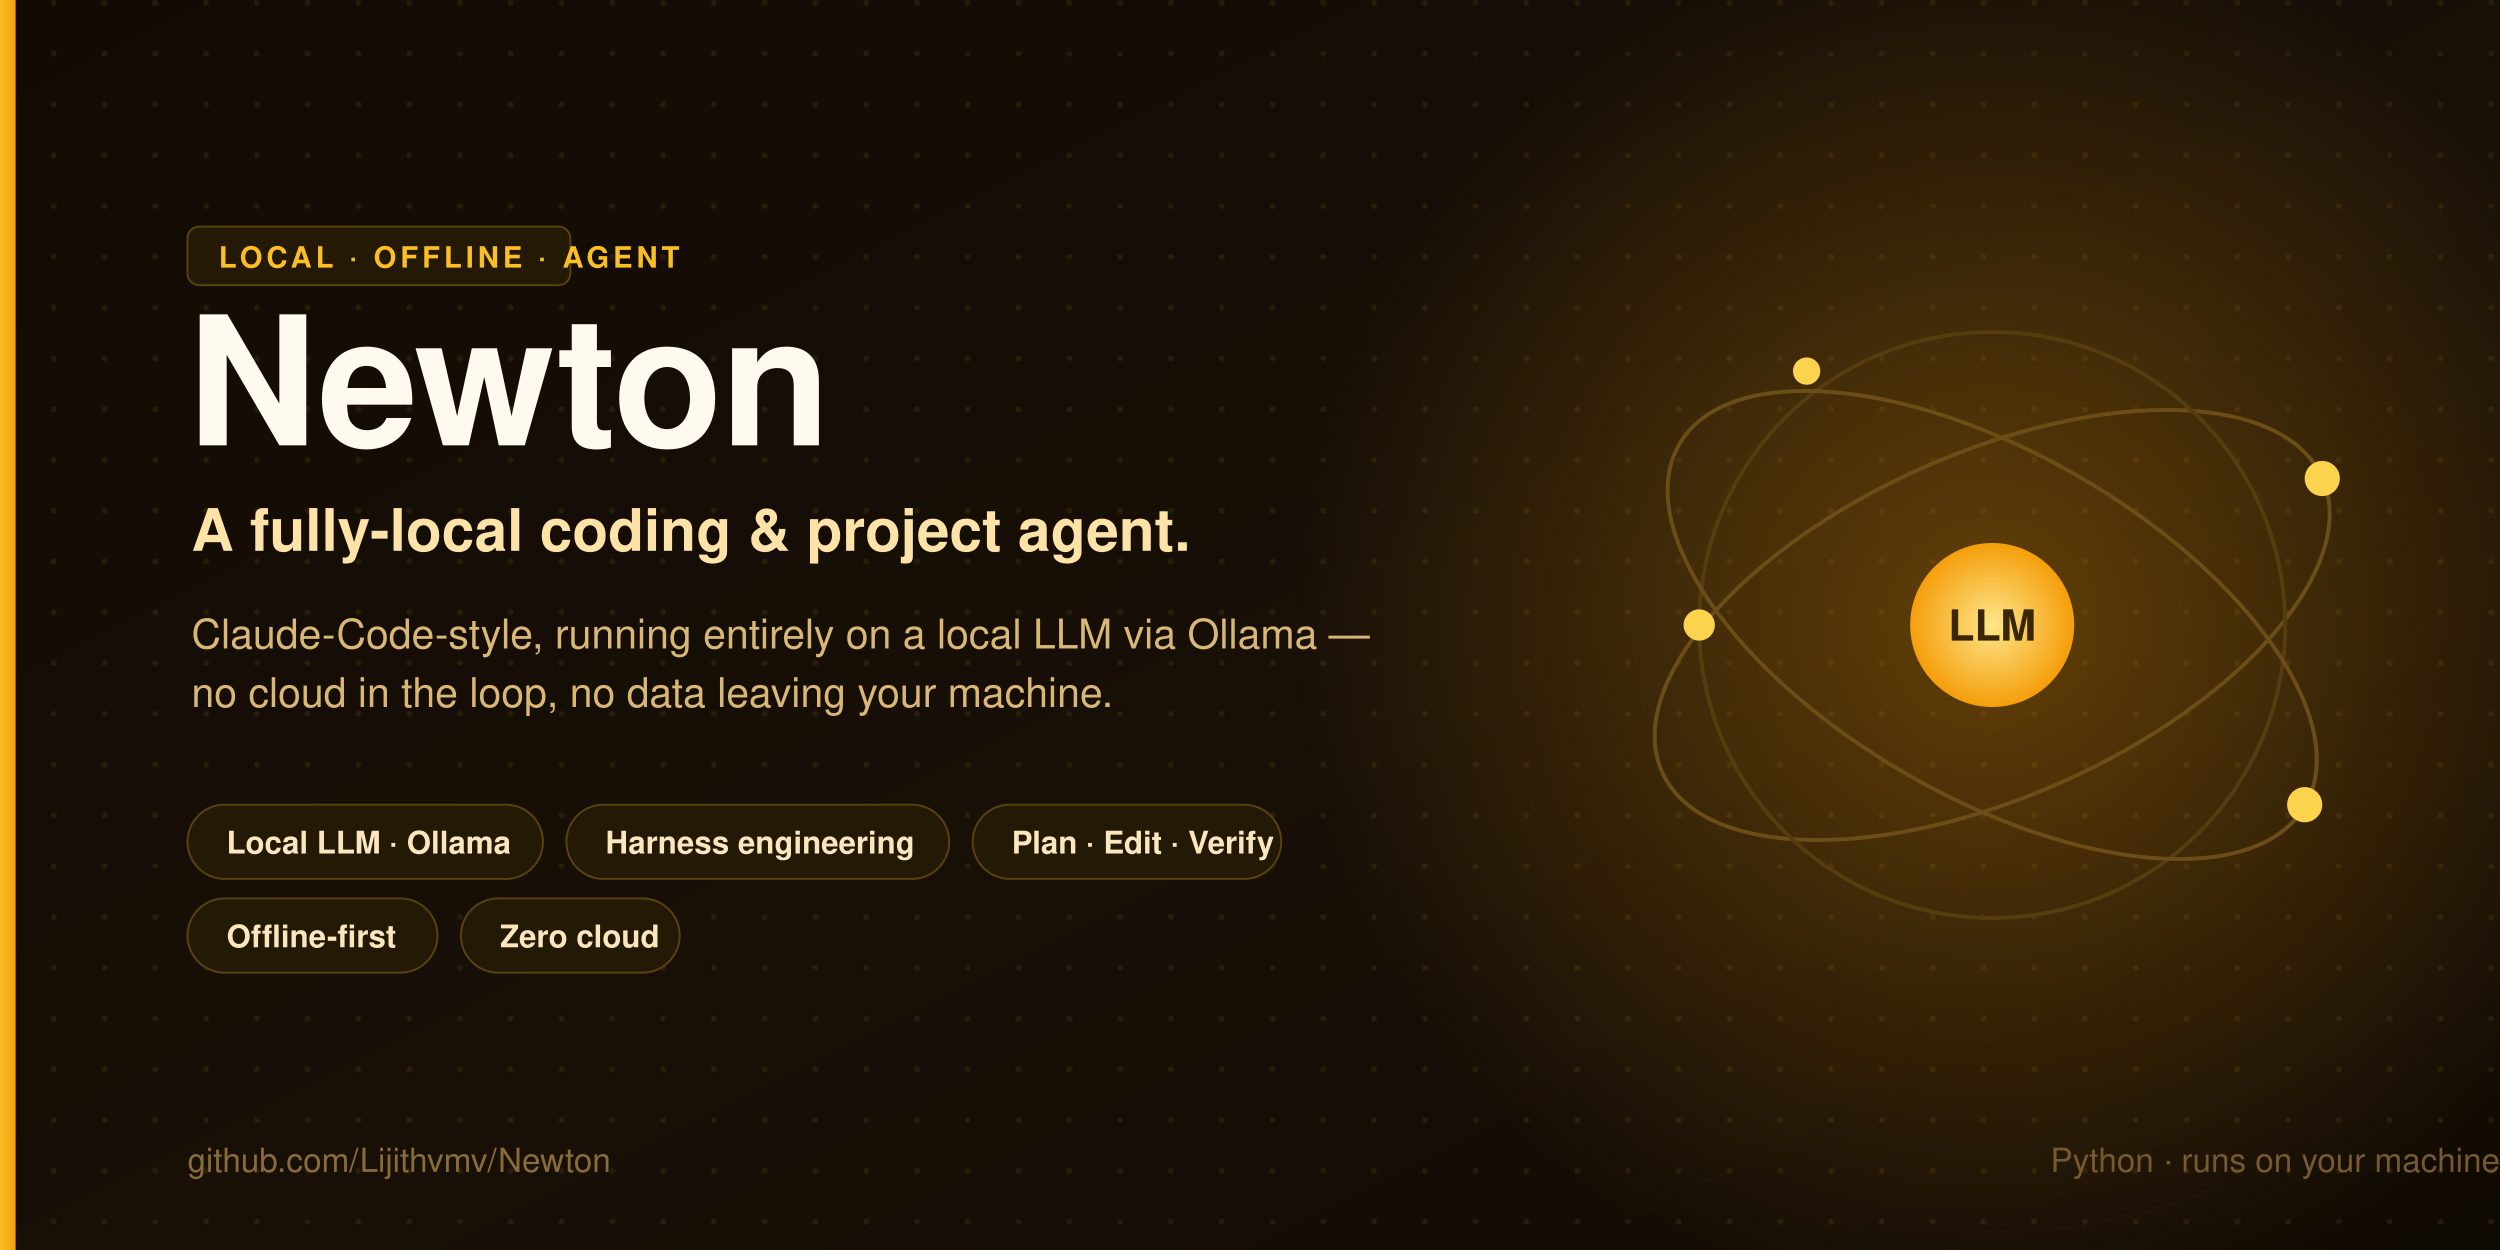
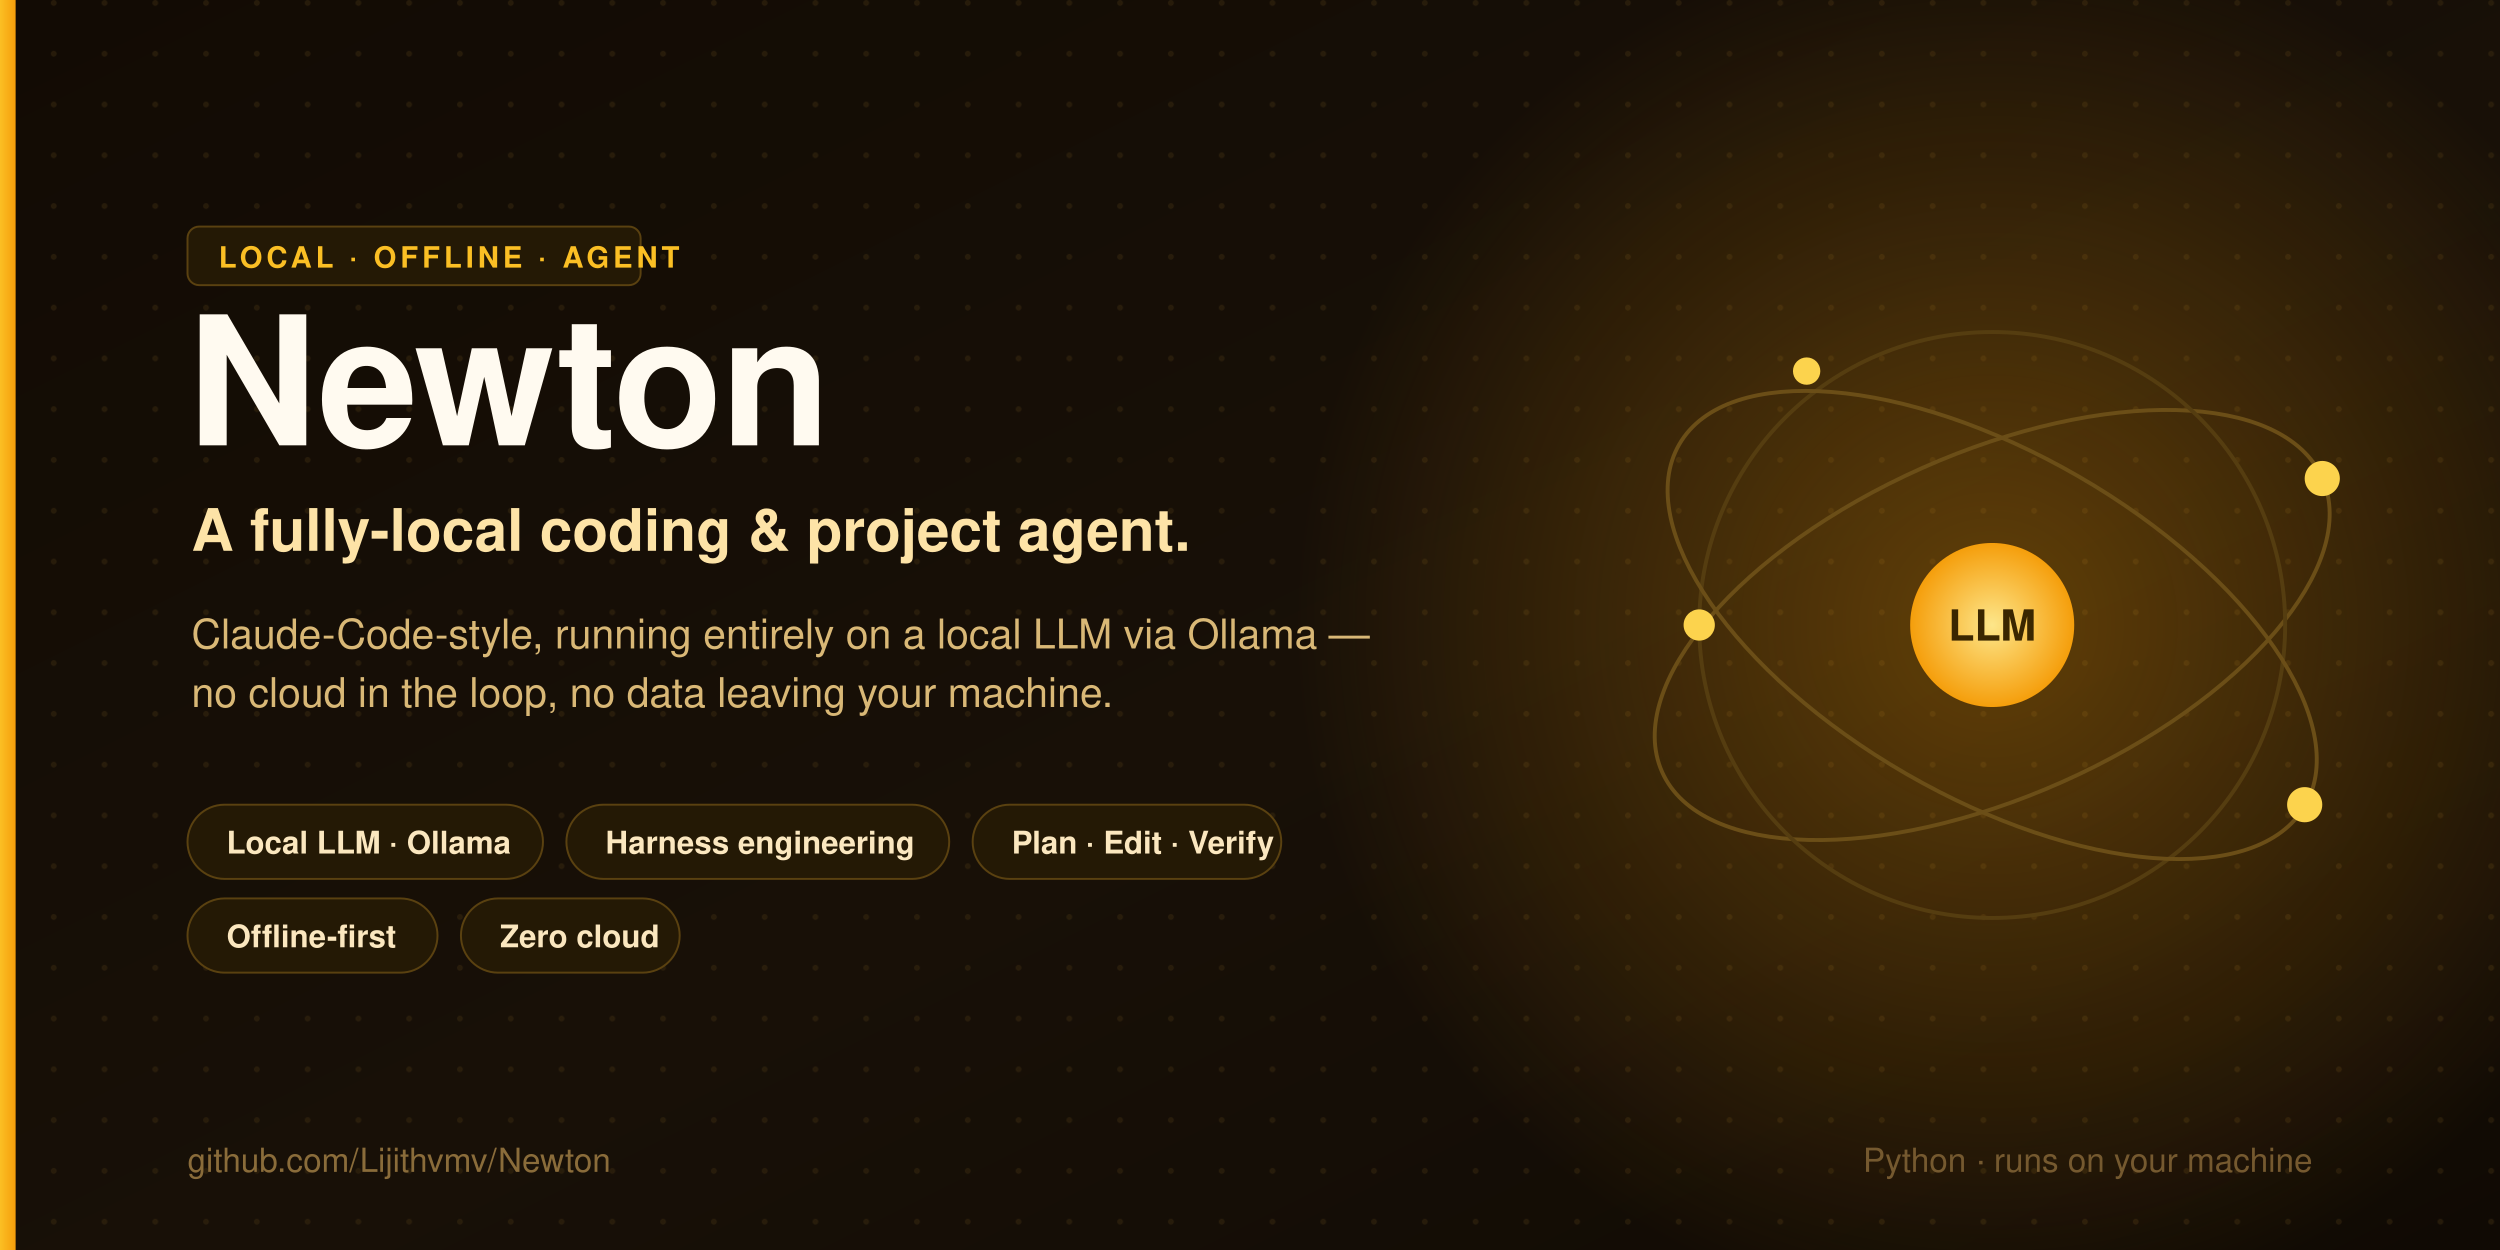
<svg xmlns="http://www.w3.org/2000/svg" viewBox="0 0 1280 640" font-family="'Segoe UI',system-ui,-apple-system,Helvetica,Arial,sans-serif">
  <defs>
    <linearGradient id="bg" x1="0" y1="0" x2="1" y2="1">
      <stop offset="0" stop-color="#120b04" />
      <stop offset="0.55" stop-color="#181007" />
      <stop offset="1" stop-color="#100a04" />
    </linearGradient>
    <linearGradient id="acc" x1="0" y1="0" x2="1" y2="0">
      <stop offset="0" stop-color="#fbbf24" />
      <stop offset="1" stop-color="#f59e0b" />
    </linearGradient>
    <radialGradient id="glow" cx="0.5" cy="0.5" r="0.5">
      <stop offset="0" stop-color="#f59e0b" stop-opacity="0.34" />
      <stop offset="1" stop-color="#f59e0b" stop-opacity="0" />
    </radialGradient>
    <radialGradient id="core" cx="0.5" cy="0.5" r="0.5">
      <stop offset="0" stop-color="#fde68a" />
      <stop offset="1" stop-color="#f59e0b" />
    </radialGradient>
    <pattern id="dots" width="26" height="26" patternUnits="userSpaceOnUse">
      <circle cx="1.5" cy="1.5" r="1.5" fill="#3a2a10" />
    </pattern>
  </defs>
  <rect width="1280" height="640" fill="url(#bg)" />
  <rect width="1280" height="640" fill="url(#dots)" opacity="0.5" />
  <circle cx="1020" cy="320" r="360" fill="url(#glow)" />
  <rect x="0" y="0" width="8" height="640" fill="url(#acc)" />
  <g transform="translate(1020,320)">
    <g fill="none" stroke="#6b4e17" stroke-width="2">
      <ellipse rx="185" ry="88" transform="rotate(-24)" />
      <ellipse rx="150" ry="150" stroke="#553d10" />
      <ellipse rx="185" ry="88" transform="rotate(30)" />
    </g>
    <circle r="42" fill="url(#core)" />
    <text x="0" y="8" font-size="22" font-weight="800" fill="#3a2600" text-anchor="middle">LLM</text>
    <g fill="#fcd34d">
      <circle cx="169" cy="-75" r="9" />
      <circle cx="-150" cy="0" r="8" />
      <circle cx="160" cy="92" r="9" />
      <circle cx="-95" cy="-130" r="7" />
    </g>
  </g>
  <g transform="translate(96,150)">
-     <rect x="0" y="-34" width="196" height="30" rx="6" fill="#241905" stroke="#5a4110" />
+     <rect x="0" y="-34" width="232" height="30" rx="6" fill="#241905" stroke="#5a4110" />
    <text x="16" y="-13" font-size="15" letter-spacing="2" font-weight="600" fill="#fbbf24">LOCAL · OFFLINE · AGENT</text>
    <text x="0" y="78" font-size="92" font-weight="800" fill="#fffaf0" letter-spacing="-1">Newton</text>
    <text x="2" y="132" font-size="30" font-weight="600" fill="#fde3a7">A fully-local coding &amp; project agent.</text>
    <text x="2" y="182" font-size="21" fill="#d9b876">Claude-Code-style, running entirely on a local LLM via Ollama —</text>
    <text x="2" y="212" font-size="21" fill="#d9b876">no cloud in the loop, no data leaving your machine.</text>
    <g font-size="16" font-weight="600" fill="#fbe7bf">
      <g transform="translate(0,262)">
        <rect x="0" y="0" width="182" height="38" rx="19" fill="#241905" stroke="#5a4110" />
        <text x="20" y="25">Local LLM · Ollama</text>
      </g>
      <g transform="translate(194,262)">
        <rect x="0" y="0" width="196" height="38" rx="19" fill="#241905" stroke="#5a4110" />
        <text x="20" y="25">Harness engineering</text>
      </g>
      <g transform="translate(402,262)">
        <rect x="0" y="0" width="158" height="38" rx="19" fill="#241905" stroke="#5a4110" />
        <text x="20" y="25">Plan · Edit · Verify</text>
      </g>
      <g transform="translate(0,310)">
        <rect x="0" y="0" width="128" height="38" rx="19" fill="#241905" stroke="#5a4110" />
        <text x="20" y="25">Offline-first</text>
      </g>
      <g transform="translate(140,310)">
        <rect x="0" y="0" width="112" height="38" rx="19" fill="#241905" stroke="#5a4110" />
        <text x="20" y="25">Zero cloud</text>
      </g>
    </g>
  </g>
  <g transform="translate(96,600)" font-size="17" fill="#8a6c3a">
    <text x="0" y="0">github.com/Lijithvmv/Newton</text>
-     <text x="1184" y="0" text-anchor="end" fill="#75592f">Python  ·  runs on your machine</text>
+     <text x="1088" y="0" text-anchor="end" fill="#75592f">Python  ·  runs on your machine</text>
  </g>
</svg>
